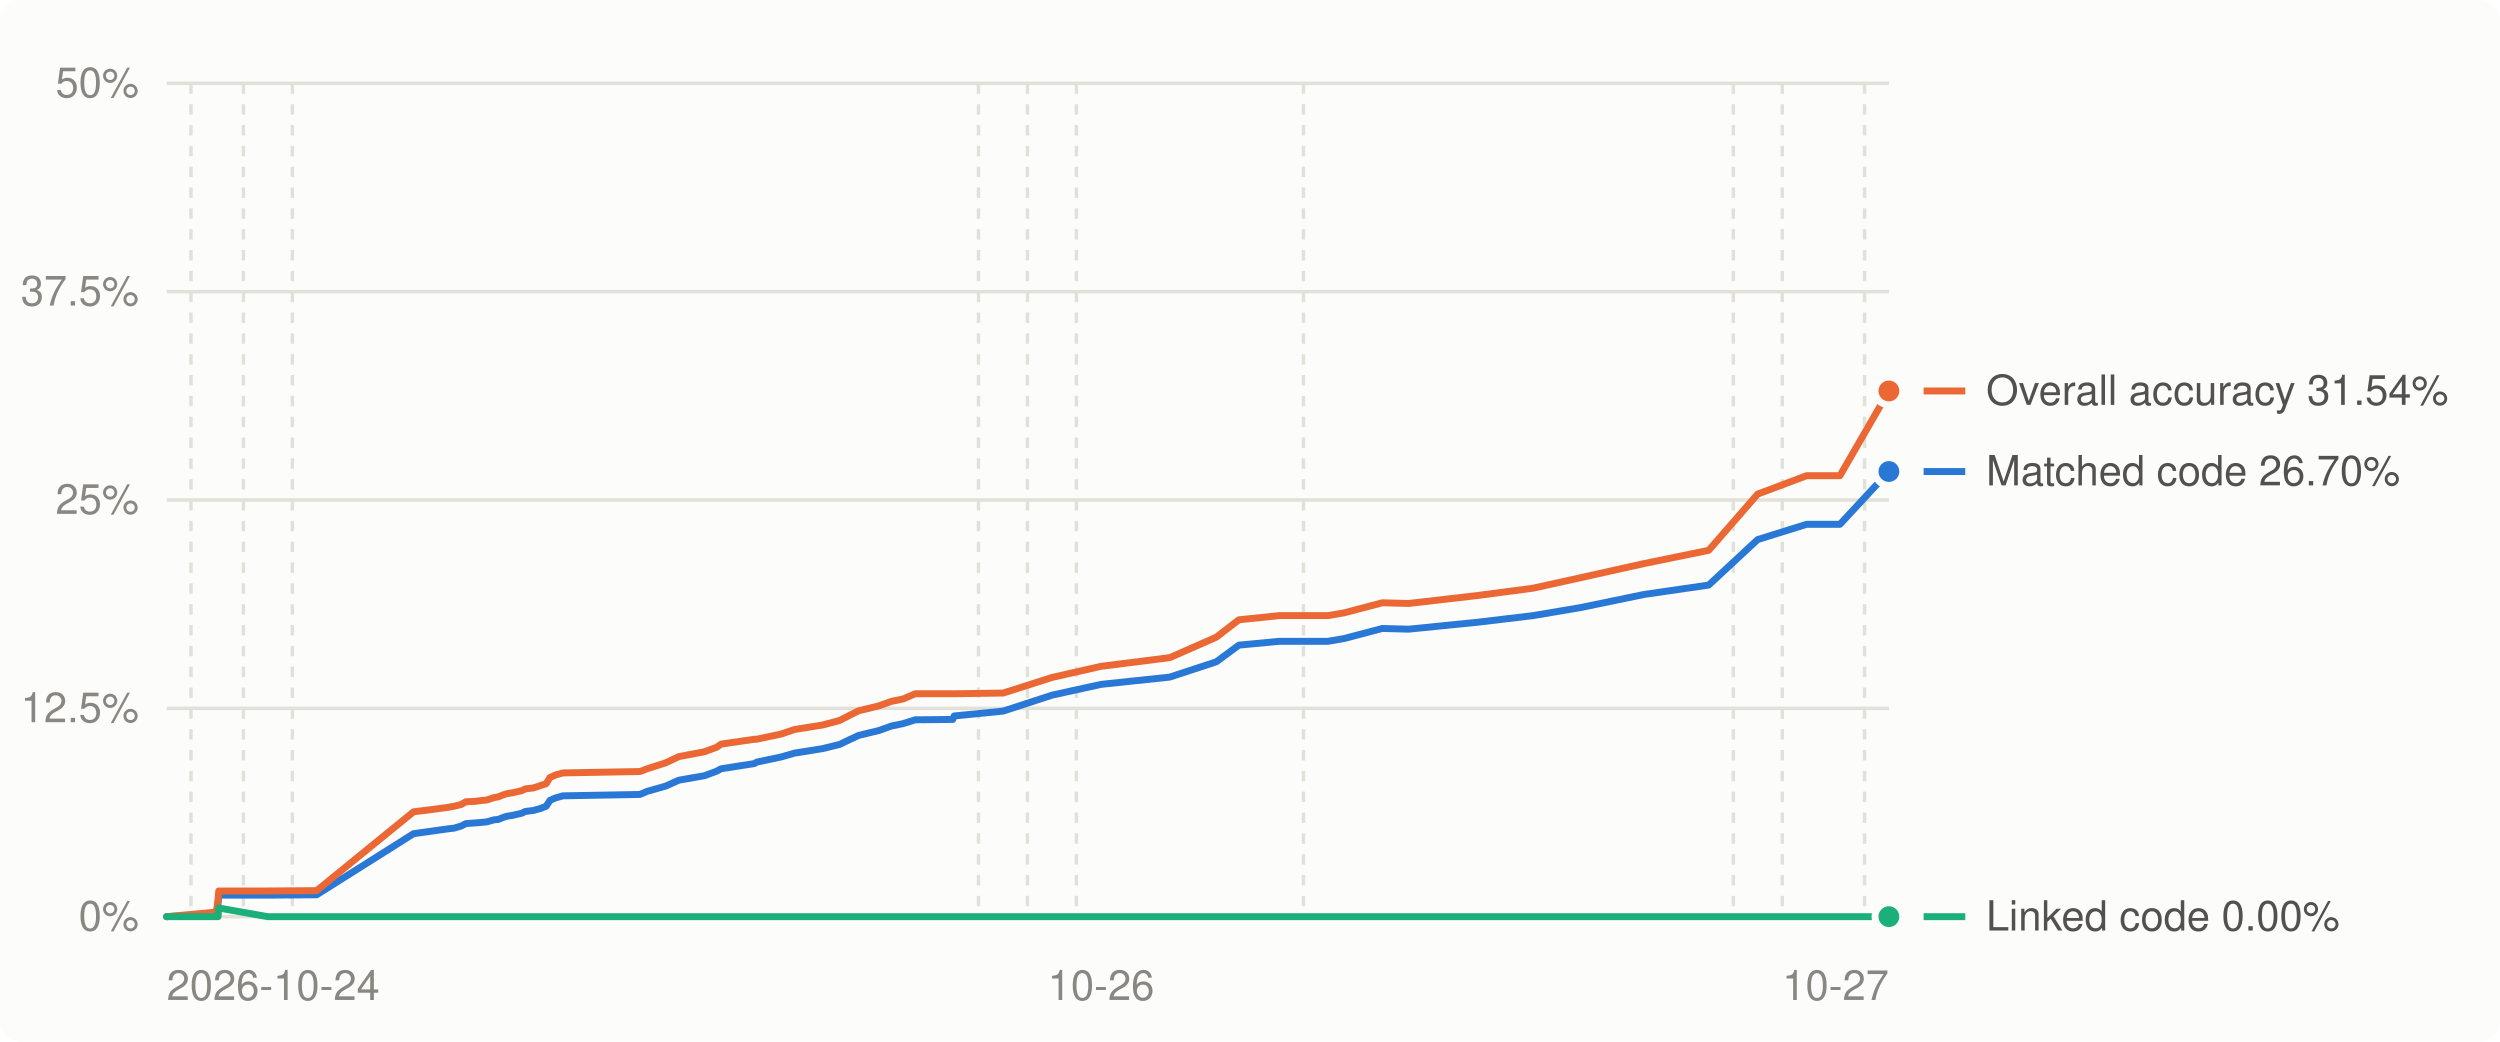
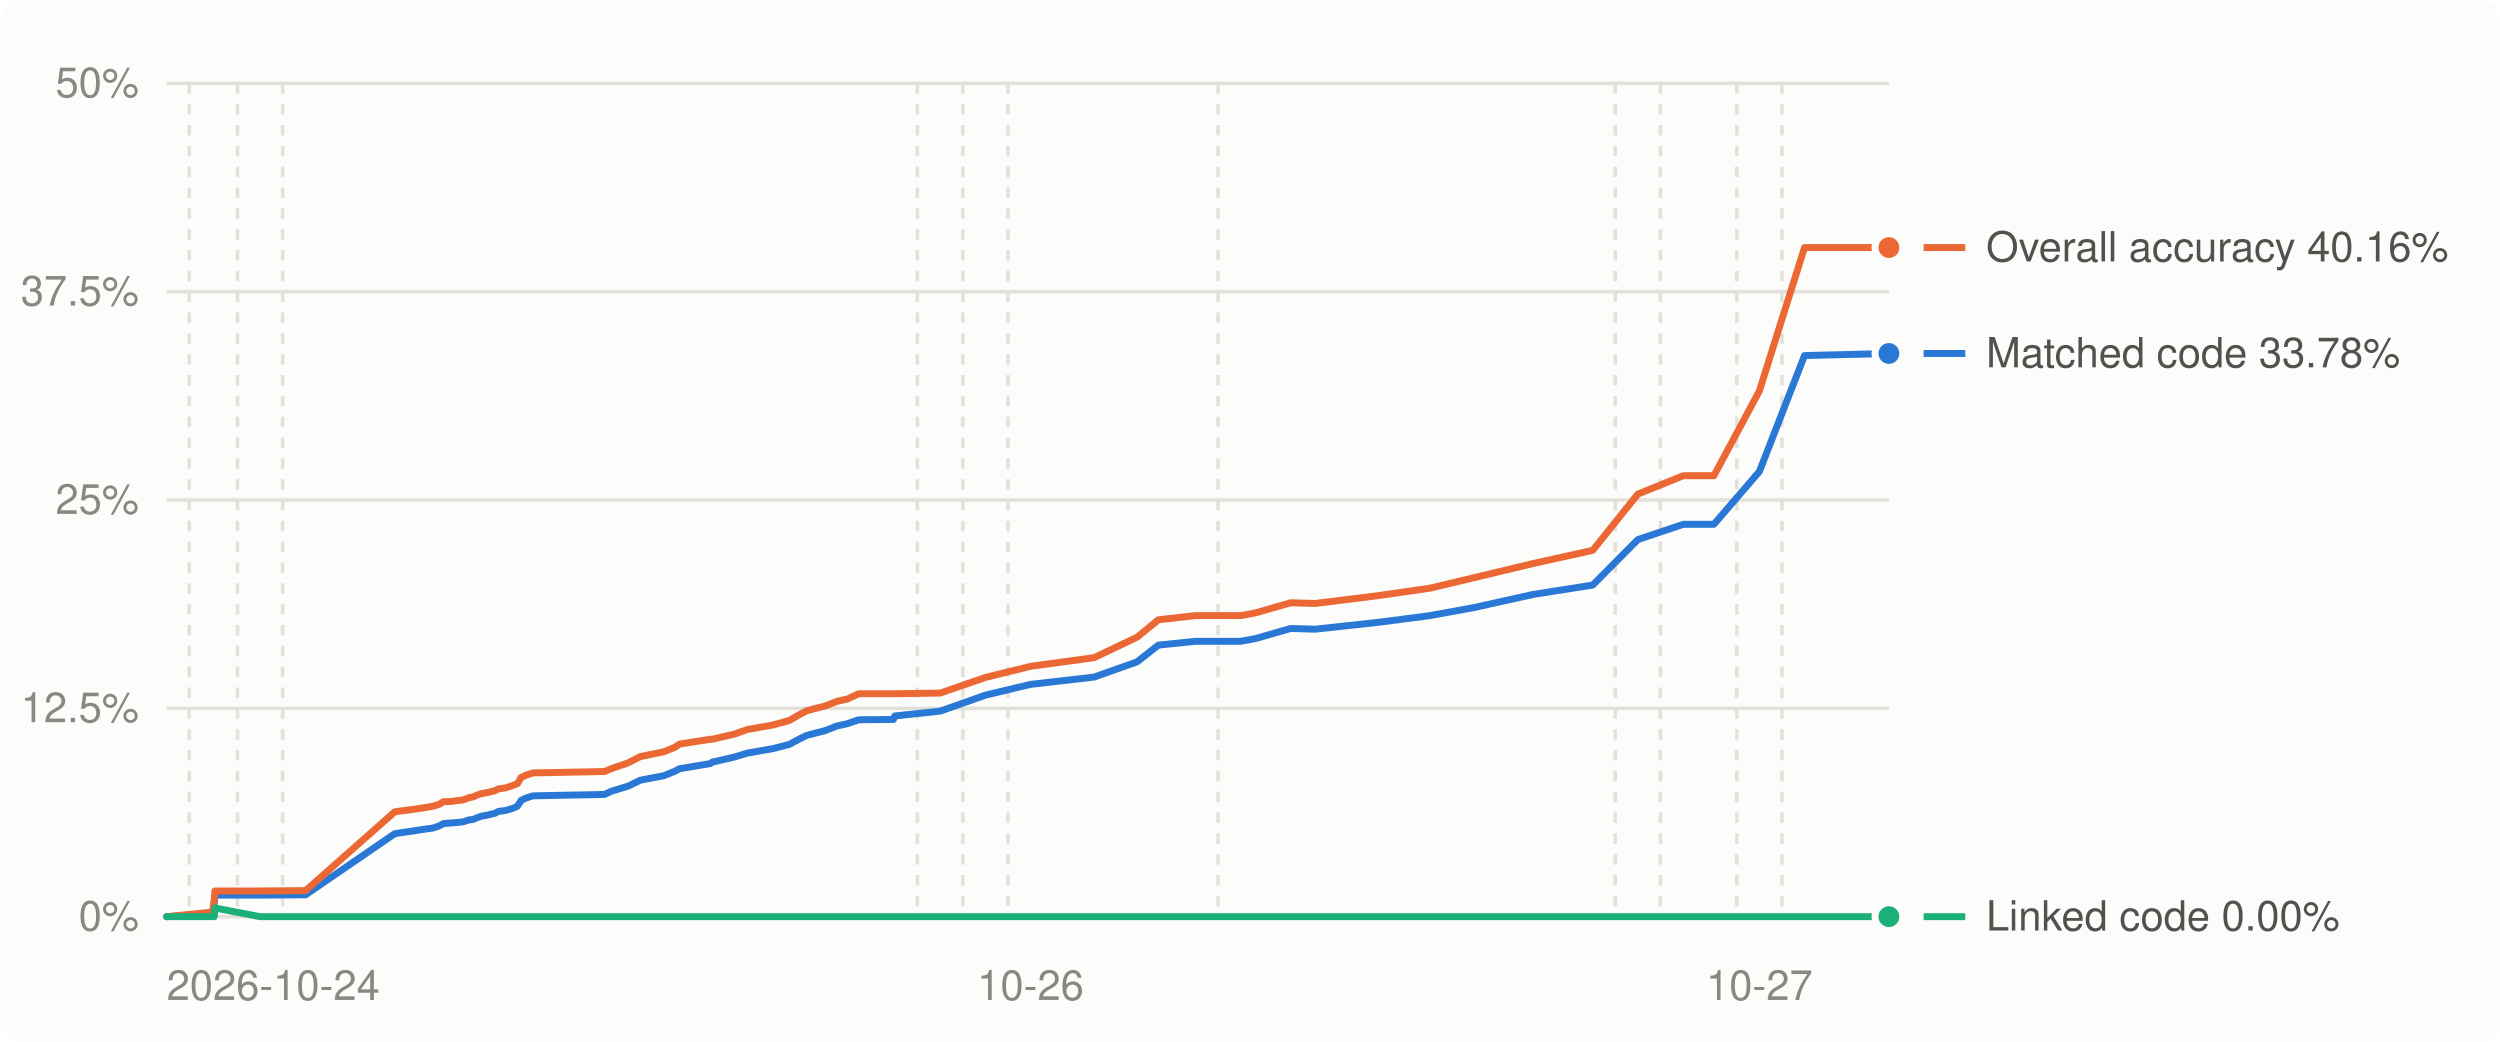
<svg xmlns="http://www.w3.org/2000/svg" viewBox="0 0 720 300" width="720" height="300" role="img" aria-label="Decompilation progress over time (USA)">
  <style>
.bg{fill:#fcfcfb}.grid{stroke:#e1e0d9}.muted{fill:#898781}.lbl{fill:#52514e}.ln0{stroke:#2a78d6}.dot0{fill:#2a78d6;stroke:#fcfcfb}.ln1{stroke:#eb6834}.dot1{fill:#eb6834;stroke:#fcfcfb}.ln2{stroke:#1baf7a}.dot2{fill:#1baf7a;stroke:#fcfcfb}
@media (prefers-color-scheme: dark){.bg{fill:#1a1a19}.grid{stroke:#2c2c2a}.muted{fill:#898781}.lbl{fill:#c3c2b7}.ln0{stroke:#3987e5}.dot0{fill:#3987e5;stroke:#1a1a19}.ln1{stroke:#d95926}.dot1{fill:#d95926;stroke:#1a1a19}.ln2{stroke:#199e70}.dot2{fill:#199e70;stroke:#1a1a19}}
text{font:12px -apple-system,BlinkMacSystemFont,'Segoe UI',Helvetica,Arial,sans-serif}
</style>
  <rect class="bg" width="720" height="300" rx="6" />
  <line x1="48" x2="544" y1="264.0" y2="264.0" class="grid" stroke-width="1" />
  <text x="40" y="268.0" class="muted" text-anchor="end">0%</text>
  <line x1="48" x2="544" y1="204.0" y2="204.0" class="grid" stroke-width="1" />
  <text x="40" y="208.0" class="muted" text-anchor="end">12.5%</text>
  <line x1="48" x2="544" y1="144.0" y2="144.0" class="grid" stroke-width="1" />
  <text x="40" y="148.0" class="muted" text-anchor="end">25%</text>
  <line x1="48" x2="544" y1="84.0" y2="84.0" class="grid" stroke-width="1" />
  <text x="40" y="88.0" class="muted" text-anchor="end">37.5%</text>
  <line x1="48" x2="544" y1="24.0" y2="24.0" class="grid" stroke-width="1" />
  <text x="40" y="28.0" class="muted" text-anchor="end">50%</text>
-   <line x1="55.0" x2="55.0" y1="24" y2="264" class="grid" stroke-width="1" stroke-dasharray="3 3" />
-   <line x1="70.1" x2="70.1" y1="24" y2="264" class="grid" stroke-width="1" stroke-dasharray="3 3" />
-   <line x1="84.2" x2="84.2" y1="24" y2="264" class="grid" stroke-width="1" stroke-dasharray="3 3" />
-   <line x1="281.8" x2="281.8" y1="24" y2="264" class="grid" stroke-width="1" stroke-dasharray="3 3" />
-   <line x1="295.9" x2="295.9" y1="24" y2="264" class="grid" stroke-width="1" stroke-dasharray="3 3" />
-   <line x1="310.0" x2="310.0" y1="24" y2="264" class="grid" stroke-width="1" stroke-dasharray="3 3" />
-   <line x1="375.4" x2="375.4" y1="24" y2="264" class="grid" stroke-width="1" stroke-dasharray="3 3" />
-   <line x1="499.2" x2="499.2" y1="24" y2="264" class="grid" stroke-width="1" stroke-dasharray="3 3" />
-   <line x1="513.3" x2="513.3" y1="24" y2="264" class="grid" stroke-width="1" stroke-dasharray="3 3" />
-   <line x1="537.0" x2="537.0" y1="24" y2="264" class="grid" stroke-width="1" stroke-dasharray="3 3" />
+   <line x1="54.5" x2="54.5" y1="24" y2="264" class="grid" stroke-width="1" stroke-dasharray="3 3" />
+   <line x1="68.4" x2="68.4" y1="24" y2="264" class="grid" stroke-width="1" stroke-dasharray="3 3" />
+   <line x1="81.4" x2="81.4" y1="24" y2="264" class="grid" stroke-width="1" stroke-dasharray="3 3" />
+   <line x1="264.2" x2="264.2" y1="24" y2="264" class="grid" stroke-width="1" stroke-dasharray="3 3" />
+   <line x1="277.3" x2="277.3" y1="24" y2="264" class="grid" stroke-width="1" stroke-dasharray="3 3" />
+   <line x1="290.3" x2="290.3" y1="24" y2="264" class="grid" stroke-width="1" stroke-dasharray="3 3" />
+   <line x1="350.8" x2="350.8" y1="24" y2="264" class="grid" stroke-width="1" stroke-dasharray="3 3" />
+   <line x1="465.2" x2="465.2" y1="24" y2="264" class="grid" stroke-width="1" stroke-dasharray="3 3" />
+   <line x1="478.2" x2="478.2" y1="24" y2="264" class="grid" stroke-width="1" stroke-dasharray="3 3" />
+   <line x1="500.2" x2="500.2" y1="24" y2="264" class="grid" stroke-width="1" stroke-dasharray="3 3" />
+   <line x1="513.2" x2="513.2" y1="24" y2="264" class="grid" stroke-width="1" stroke-dasharray="3 3" />
  <text class="muted" x="48.0" y="288" text-anchor="start">2026-10-24</text>
-   <text class="muted" x="317.1" y="288" text-anchor="middle">10-26</text>
-   <text class="muted" x="544.0" y="288" text-anchor="end">10-27</text>
-   <polyline points="48.0,264.0 62.1,263.3 62.5,262.2 62.6,261.5 62.8,260.3 62.9,259.1 63.0,257.8 77.1,257.8 91.2,257.7 119.1,240.1 125.5,239.2 129.1,238.7 130.8,238.5 132.8,237.9 134.2,237.2 136.8,237.0 138.2,236.9 140.2,236.7 142.3,236.1 143.5,236.0 144.7,235.5 145.9,235.1 147.7,234.8 150.3,234.2 151.3,233.7 153.7,233.4 155.8,232.8 157.3,232.2 158.4,230.5 160.0,229.8 162.1,229.2 184.3,228.8 186.4,227.9 191.7,226.4 195.5,224.7 202.9,223.4 206.4,222.1 207.7,221.4 217.3,219.9 217.9,219.5 225.0,218.0 228.8,216.9 236.9,215.6 241.8,214.4 244.7,213.0 247.3,211.8 253.1,210.4 256.7,209.1 260.1,208.4 263.6,207.3 274.4,207.2 274.8,206.2 288.9,204.8 303.0,200.2 317.1,197.1 336.9,195.0 350.3,190.6 356.8,185.8 368.4,184.7 382.4,184.7 387.1,183.9 398.1,181.0 405.7,181.2 425.6,179.2 441.5,177.3 455.1,175.0 473.5,171.2 492.1,168.5 506.2,155.4 520.3,151.0 529.9,151.0 544.0,135.8" fill="none" class="ln0" stroke-width="2" stroke-linejoin="round" stroke-linecap="round" />
-   <polyline points="48.0,264.0 62.1,262.7 62.5,261.5 62.6,260.4 62.8,259.1 62.9,257.8 63.0,256.6 77.1,256.6 91.2,256.5 119.1,233.8 125.5,233.0 129.1,232.5 130.8,232.2 132.8,231.7 134.2,230.9 136.8,230.8 138.2,230.6 140.2,230.4 142.3,229.7 143.5,229.5 144.7,229.0 145.9,228.6 147.7,228.3 150.3,227.7 151.3,227.2 153.7,226.9 155.8,226.2 157.3,225.7 158.4,223.9 160.0,223.2 162.1,222.6 184.3,222.2 186.4,221.4 191.7,219.7 195.5,217.9 202.9,216.5 206.4,215.2 207.7,214.3 217.3,212.9 217.9,212.9 225.0,211.4 228.8,210.1 236.9,208.8 241.8,207.5 244.7,206.0 247.3,204.7 253.1,203.3 256.7,202.0 260.1,201.3 263.6,199.8 274.4,199.8 274.8,199.8 288.9,199.6 303.0,195.1 317.1,191.9 336.9,189.4 350.3,183.5 356.8,178.5 368.4,177.3 382.4,177.3 387.1,176.5 398.1,173.6 405.7,173.8 425.6,171.5 441.5,169.4 455.1,166.4 473.5,162.3 492.1,158.5 506.2,142.3 520.3,137.0 529.9,137.0 544.0,112.6" fill="none" class="ln1" stroke-width="2" stroke-linejoin="round" stroke-linecap="round" />
-   <polyline points="48.0,264.0 62.1,264.0 62.5,264.0 62.6,264.0 62.8,264.0 62.9,262.7 63.0,261.5 77.1,264.0 91.2,264.0 119.1,264.0 125.5,264.0 129.1,264.0 130.8,264.0 132.8,264.0 134.2,264.0 136.8,264.0 138.2,264.0 140.2,264.0 142.3,264.0 143.5,264.0 144.7,264.0 145.9,264.0 147.7,264.0 150.3,264.0 151.3,264.0 153.7,264.0 155.8,264.0 157.3,264.0 158.4,264.0 160.0,264.0 162.1,264.0 184.3,264.0 186.4,264.0 191.7,264.0 195.5,264.0 202.9,264.0 206.4,264.0 207.7,264.0 217.3,264.0 217.9,264.0 225.0,264.0 228.8,264.0 236.9,264.0 241.8,264.0 244.7,264.0 247.3,264.0 253.1,264.0 256.7,264.0 260.1,264.0 263.6,264.0 274.4,264.0 274.8,264.0 288.9,264.0 303.0,264.0 317.1,264.0 336.9,264.0 350.3,264.0 356.8,264.0 368.4,264.0 382.4,264.0 387.1,264.0 398.1,264.0 405.7,264.0 425.6,264.0 441.5,264.0 455.1,264.0 473.5,264.0 492.1,264.0 506.2,264.0 520.3,264.0 529.9,264.0 544.0,264.0" fill="none" class="ln2" stroke-width="2" stroke-linejoin="round" stroke-linecap="round" />
-   <circle cx="544.0" cy="135.8" r="4" class="dot0" stroke-width="2" />
-   <circle cx="544.0" cy="112.6" r="4" class="dot1" stroke-width="2" />
+   <text class="muted" x="296.8" y="288" text-anchor="middle">10-26</text>
+   <text class="muted" x="506.7" y="288" text-anchor="middle">10-27</text>
+   <polyline points="48.0,264.0 61.0,263.3 61.4,262.2 61.5,261.5 61.7,260.3 61.8,259.1 61.9,257.8 74.9,257.8 88.0,257.7 113.7,240.1 119.7,239.2 123.0,238.7 124.6,238.5 126.4,237.9 127.7,237.2 130.1,237.0 131.4,236.9 133.3,236.7 135.2,236.1 136.3,236.0 137.4,235.5 138.5,235.1 140.2,234.8 142.6,234.2 143.5,233.7 145.7,233.4 147.7,232.8 149.0,232.2 150.1,230.5 151.6,229.8 153.5,229.2 174.1,228.8 176.0,227.9 180.9,226.4 184.4,224.7 191.2,223.4 194.4,222.1 195.7,221.4 204.6,219.9 205.1,219.5 211.6,218.0 215.2,216.9 222.6,215.6 227.3,214.4 229.9,213.0 232.3,211.8 237.7,210.4 241.0,209.1 244.1,208.4 247.3,207.3 257.3,207.2 257.7,206.2 270.8,204.8 283.8,200.2 296.8,197.1 315.1,195.0 327.5,190.6 333.6,185.8 344.2,184.7 357.3,184.7 361.6,183.9 371.7,181.0 378.8,181.2 397.2,179.2 411.8,177.3 424.4,175.0 441.5,171.2 458.7,168.5 471.7,155.4 484.8,151.0 493.6,151.0 506.7,135.8 519.7,102.4 544.0,101.8" fill="none" class="ln0" stroke-width="2" stroke-linejoin="round" stroke-linecap="round" />
+   <polyline points="48.0,264.0 61.0,262.7 61.4,261.5 61.5,260.4 61.7,259.1 61.8,257.8 61.9,256.6 74.9,256.6 88.0,256.5 113.7,233.8 119.7,233.0 123.0,232.5 124.6,232.2 126.4,231.7 127.7,230.9 130.1,230.8 131.4,230.6 133.3,230.4 135.2,229.7 136.3,229.5 137.4,229.0 138.5,228.6 140.2,228.3 142.6,227.7 143.5,227.2 145.7,226.9 147.7,226.2 149.0,225.7 150.1,223.9 151.6,223.2 153.5,222.6 174.1,222.2 176.0,221.4 180.9,219.7 184.4,217.9 191.2,216.5 194.4,215.2 195.7,214.3 204.6,212.9 205.1,212.9 211.6,211.4 215.2,210.1 222.6,208.8 227.3,207.5 229.9,206.0 232.3,204.7 237.7,203.3 241.0,202.0 244.1,201.3 247.3,199.8 257.3,199.8 257.7,199.8 270.8,199.6 283.8,195.1 296.8,191.9 315.1,189.4 327.5,183.5 333.6,178.5 344.2,177.3 357.3,177.3 361.6,176.5 371.7,173.6 378.8,173.8 397.2,171.5 411.8,169.4 424.4,166.4 441.5,162.3 458.7,158.5 471.7,142.3 484.8,137.0 493.6,137.0 506.7,112.6 519.7,71.3 544.0,71.3" fill="none" class="ln1" stroke-width="2" stroke-linejoin="round" stroke-linecap="round" />
+   <polyline points="48.0,264.0 61.0,264.0 61.4,264.0 61.5,264.0 61.7,264.0 61.8,262.7 61.9,261.5 74.9,264.0 88.0,264.0 113.7,264.0 119.7,264.0 123.0,264.0 124.6,264.0 126.4,264.0 127.7,264.0 130.1,264.0 131.4,264.0 133.3,264.0 135.2,264.0 136.3,264.0 137.4,264.0 138.5,264.0 140.2,264.0 142.6,264.0 143.5,264.0 145.7,264.0 147.7,264.0 149.0,264.0 150.1,264.0 151.6,264.0 153.5,264.0 174.1,264.0 176.0,264.0 180.9,264.0 184.4,264.0 191.2,264.0 194.4,264.0 195.7,264.0 204.6,264.0 205.1,264.0 211.6,264.0 215.2,264.0 222.6,264.0 227.3,264.0 229.9,264.0 232.3,264.0 237.7,264.0 241.0,264.0 244.1,264.0 247.3,264.0 257.3,264.0 257.7,264.0 270.8,264.0 283.8,264.0 296.8,264.0 315.1,264.0 327.5,264.0 333.6,264.0 344.2,264.0 357.3,264.0 361.6,264.0 371.7,264.0 378.8,264.0 397.2,264.0 411.8,264.0 424.4,264.0 441.5,264.0 458.7,264.0 471.7,264.0 484.8,264.0 493.6,264.0 506.7,264.0 519.7,264.0 544.0,264.0" fill="none" class="ln2" stroke-width="2" stroke-linejoin="round" stroke-linecap="round" />
+   <circle cx="544.0" cy="101.8" r="4" class="dot0" stroke-width="2" />
+   <circle cx="544.0" cy="71.3" r="4" class="dot1" stroke-width="2" />
  <circle cx="544.0" cy="264.0" r="4" class="dot2" stroke-width="2" />
  <line x1="554" x2="566" y1="264.0" y2="264.0" class="ln2" stroke-width="2" />
  <text class="lbl" x="572" y="268.0">Linked code 0.00%</text>
-   <line x1="554" x2="566" y1="135.8" y2="135.8" class="ln0" stroke-width="2" />
-   <text class="lbl" x="572" y="139.8">Matched code 26.70%</text>
-   <line x1="554" x2="566" y1="112.6" y2="112.6" class="ln1" stroke-width="2" />
-   <text class="lbl" x="572" y="116.6">Overall accuracy 31.54%</text>
+   <line x1="554" x2="566" y1="101.8" y2="101.8" class="ln0" stroke-width="2" />
+   <text class="lbl" x="572" y="105.8">Matched code 33.78%</text>
+   <line x1="554" x2="566" y1="71.3" y2="71.3" class="ln1" stroke-width="2" />
+   <text class="lbl" x="572" y="75.3">Overall accuracy 40.16%</text>
</svg>
